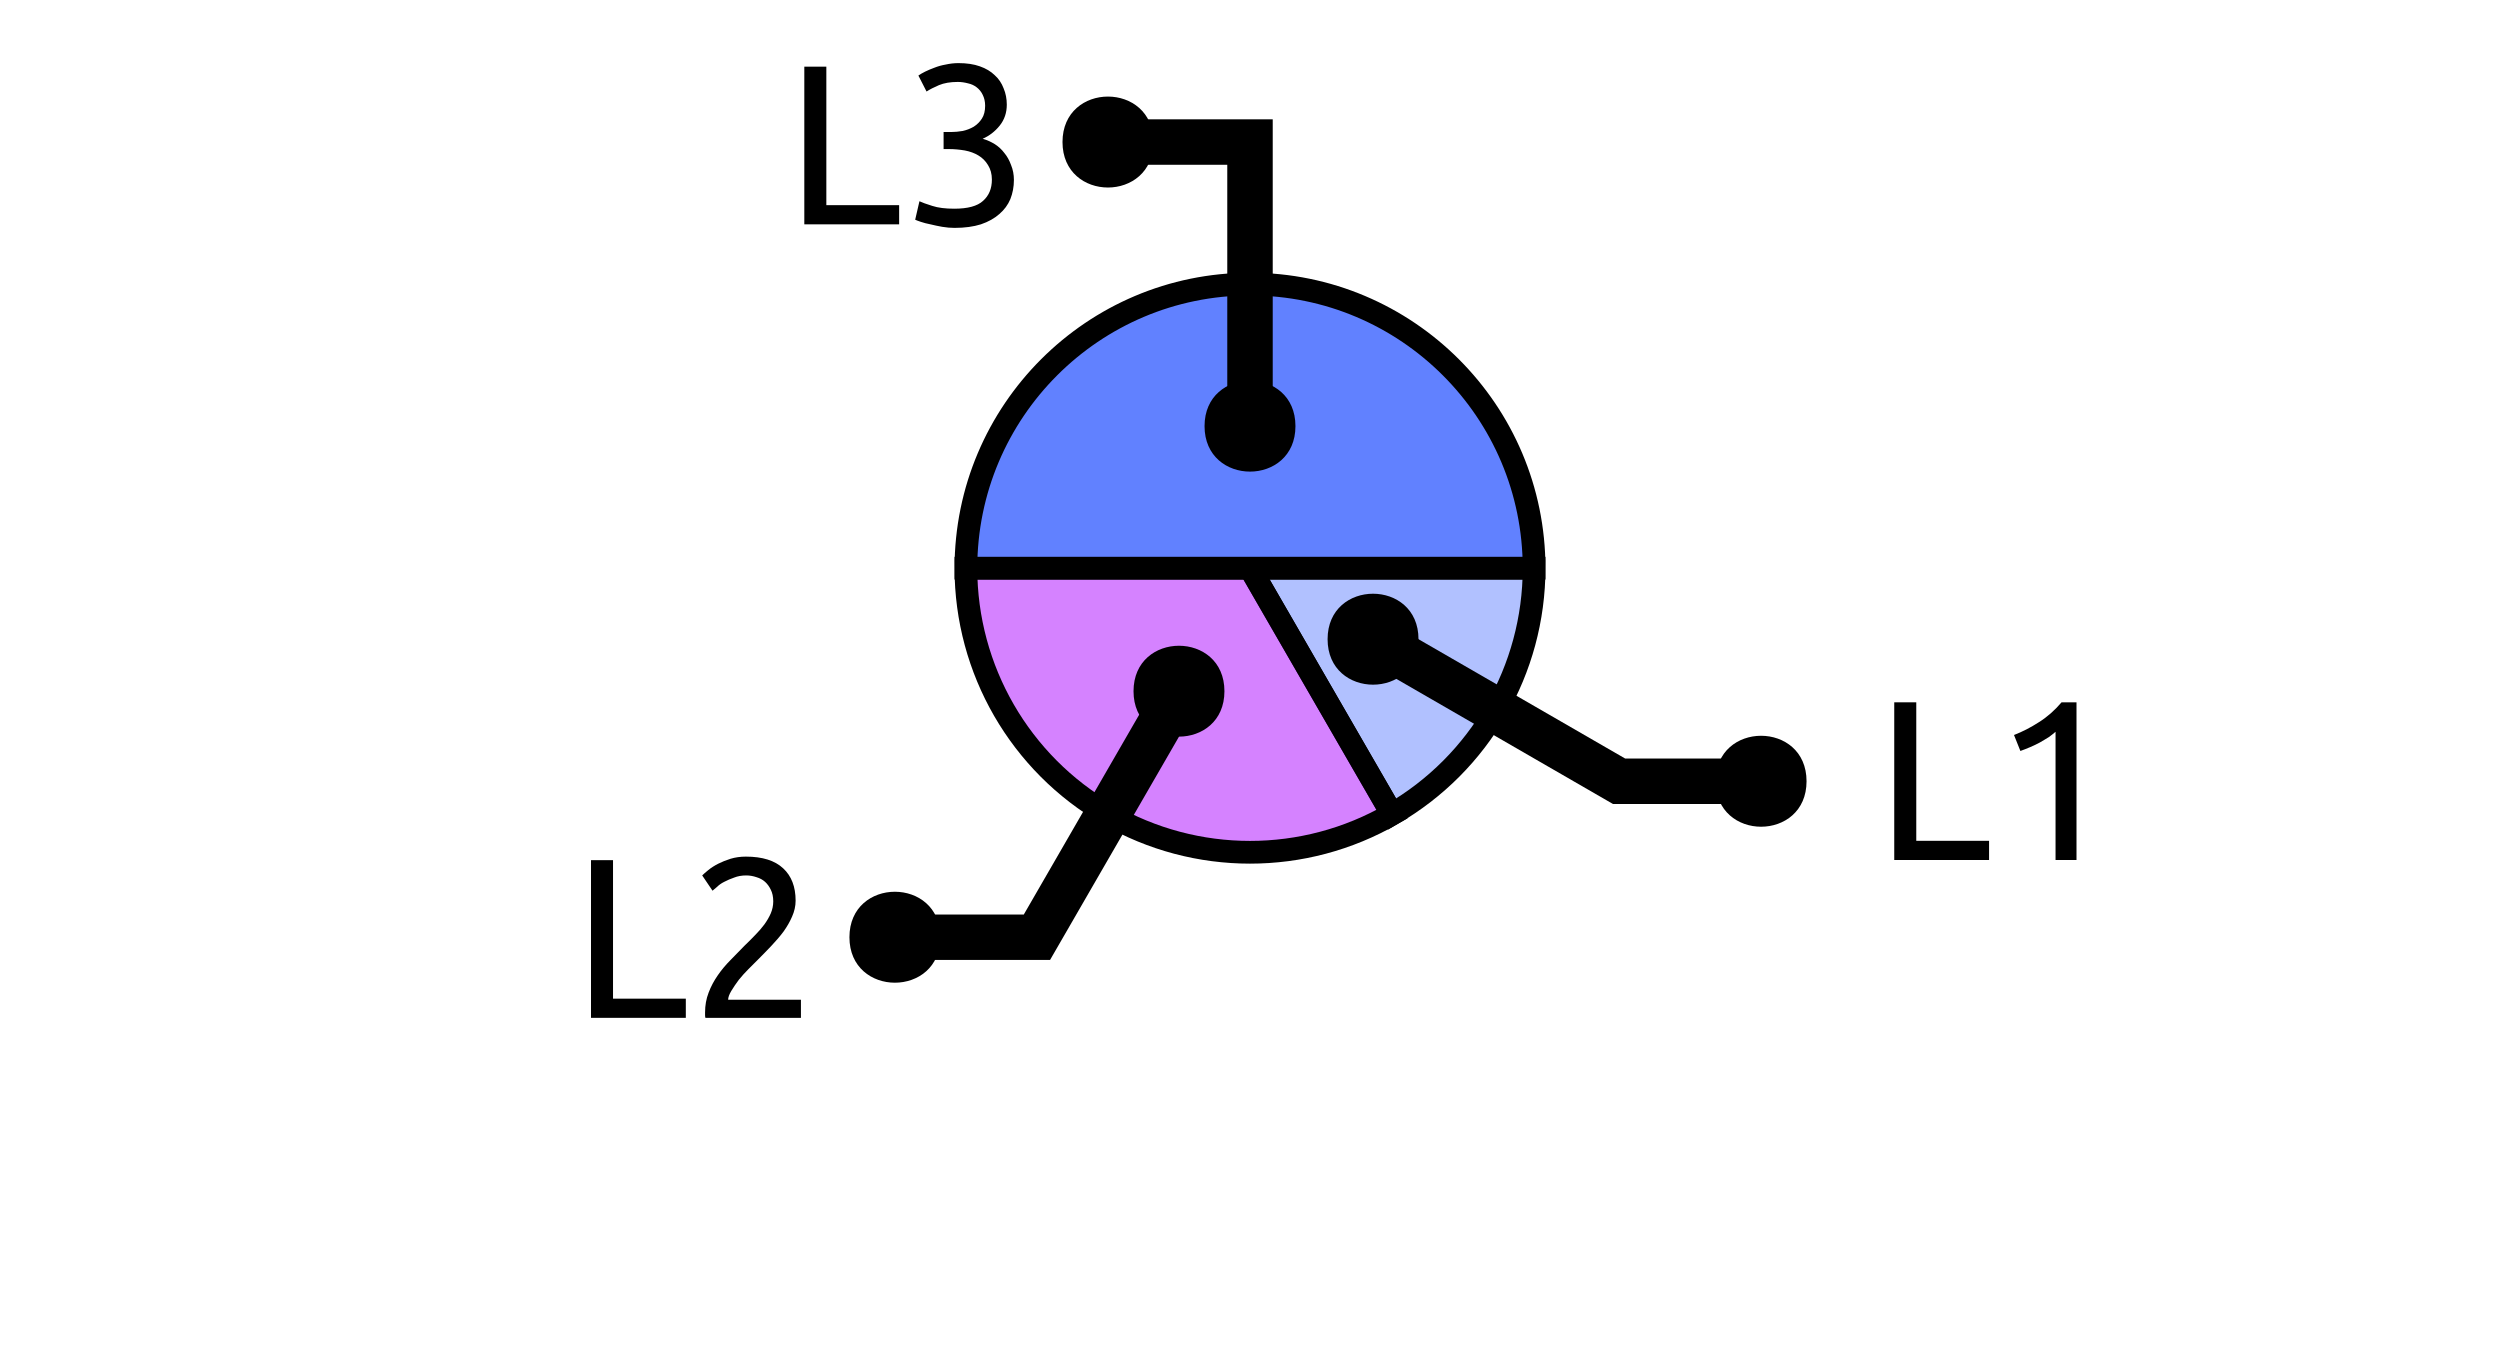
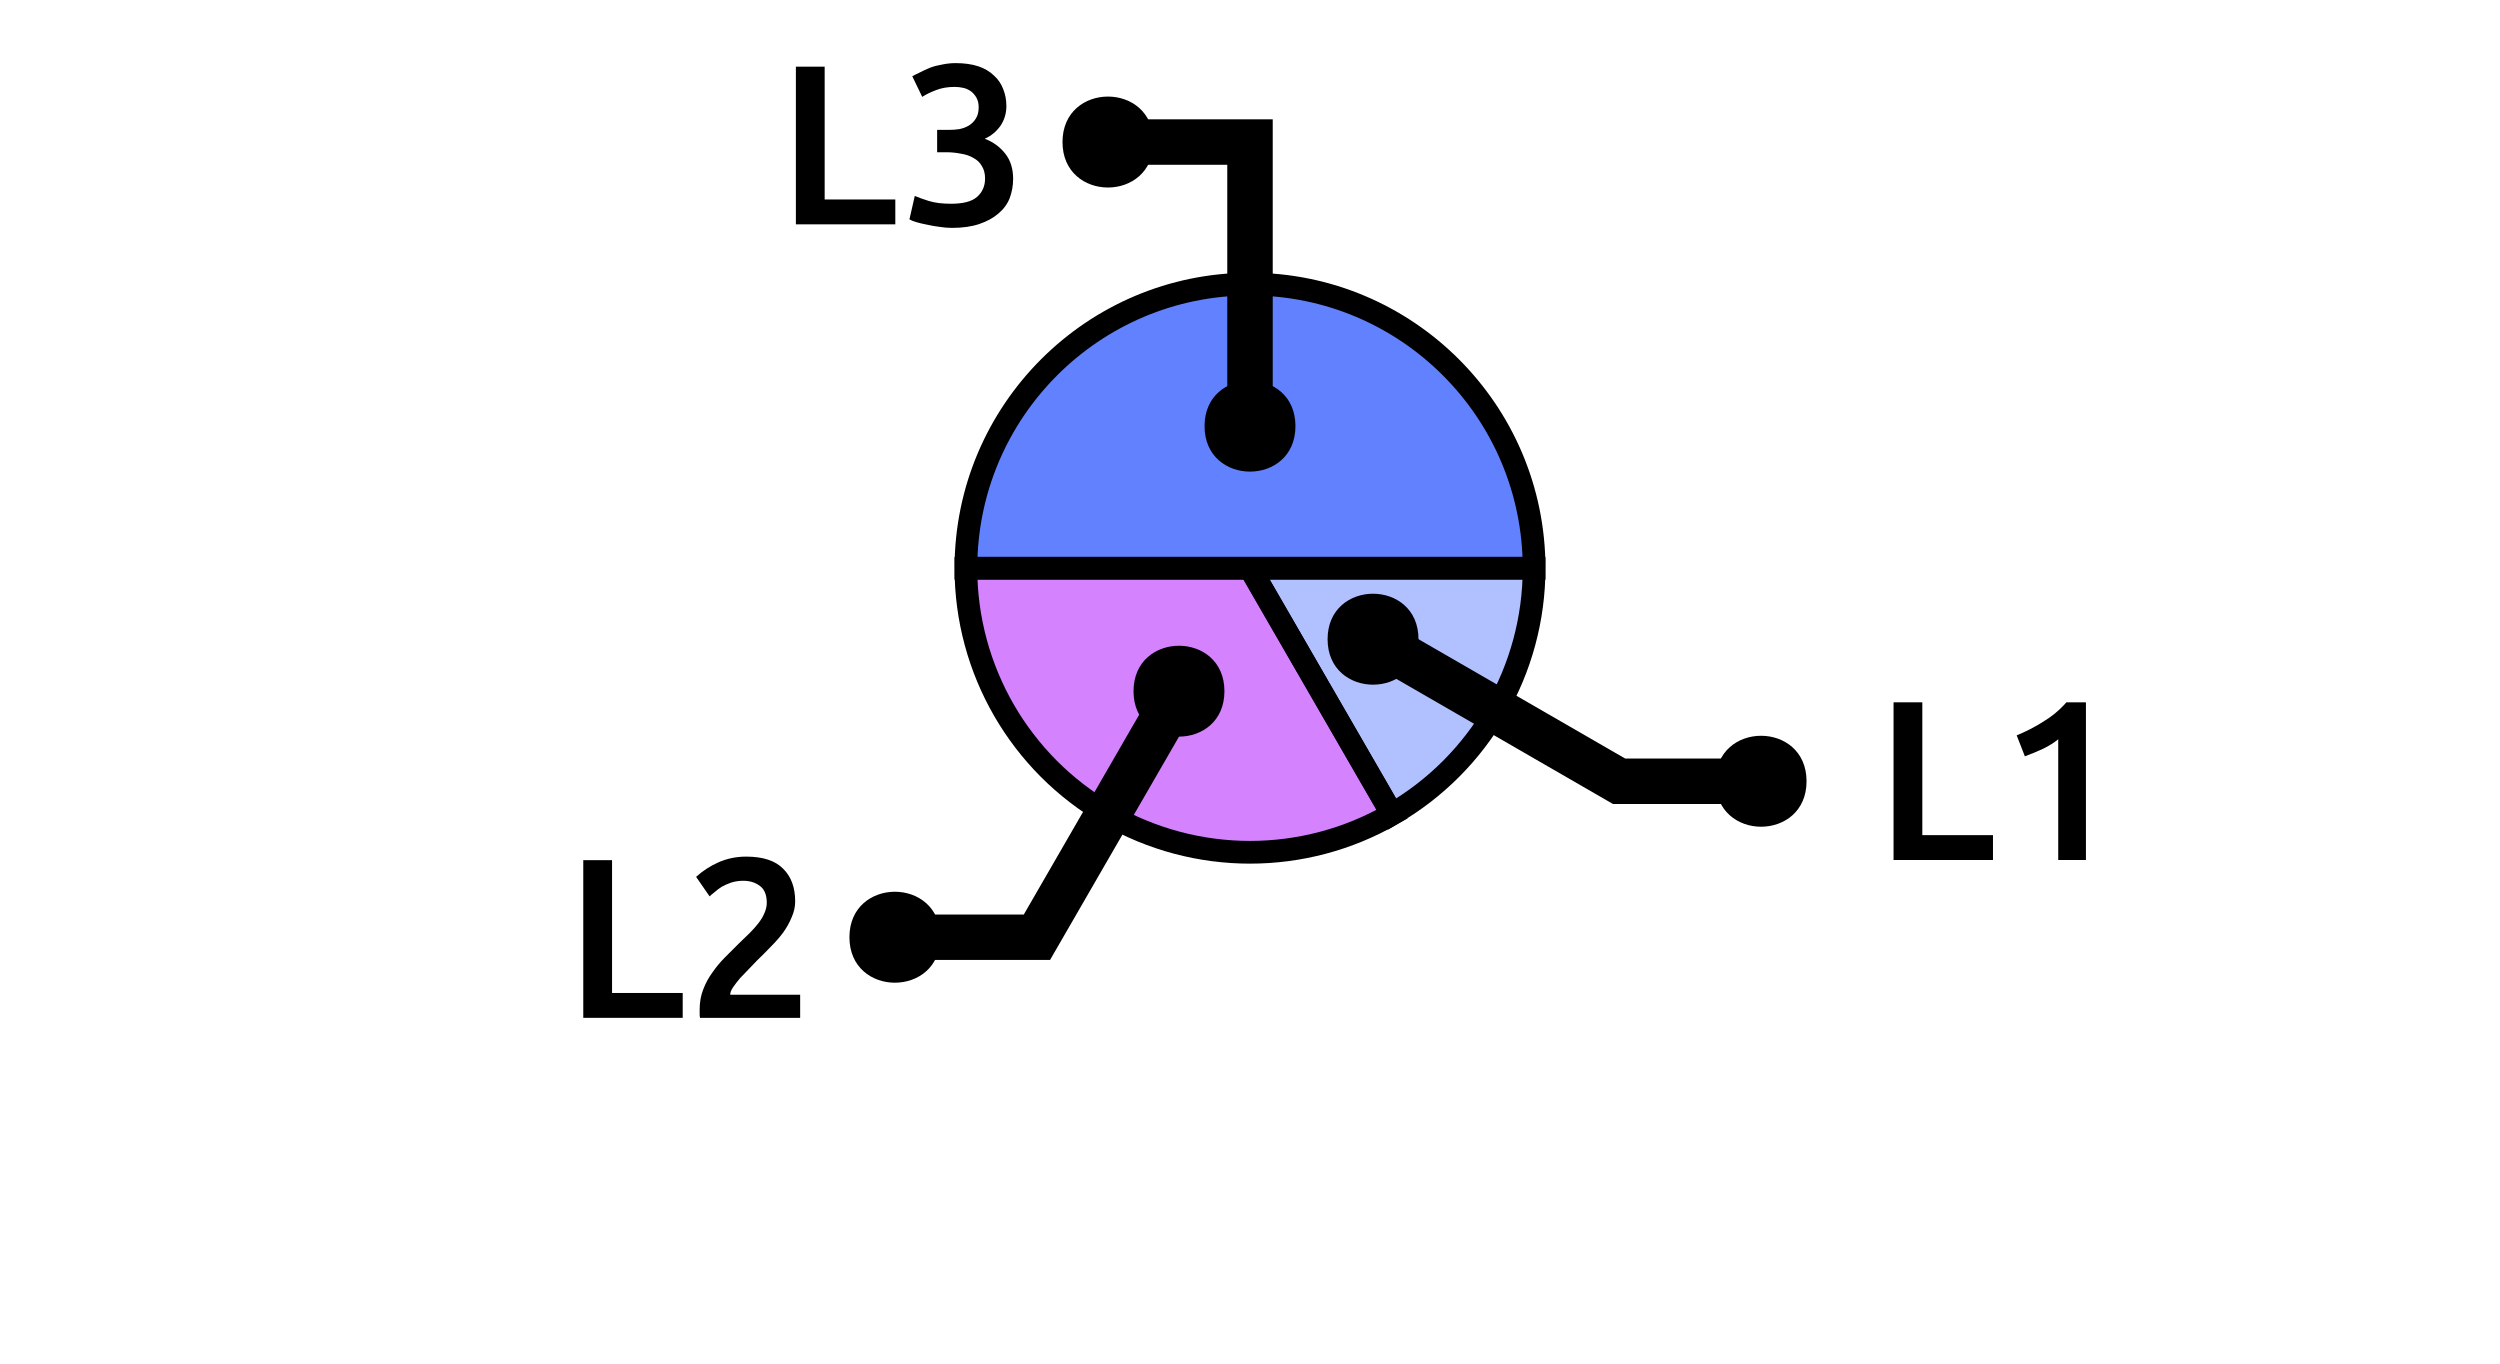
<svg xmlns="http://www.w3.org/2000/svg" xmlns:xlink="http://www.w3.org/1999/xlink" width="110pt" height="60pt" viewBox="0 0 110 60" version="1.1">
  <defs>
    <g>
      <symbol overflow="visible" id="glyph0-0">
        <path style="stroke:none;" d="M 0.5 0 L 0.5 -7.5 L 4.5 -7.5 L 4.5 0 Z M 4 -0.5 L 4 -7 L 1 -7 L 1 -0.5 Z M 4 -0.5 " />
      </symbol>
      <symbol overflow="visible" id="glyph0-1">
-         <path style="stroke:none;" d="M 5.031 -0.844 L 5.031 0 L 0.859 0 L 0.859 -6.938 L 1.828 -6.938 L 1.828 -0.844 Z M 5.031 -0.844 " />
+         <path style="stroke:none;" d="M 5.203 -1.094 L 5.203 0 L 0.828 0 L 0.828 -6.938 L 2.094 -6.938 L 2.094 -1.094 Z M 5.203 -1.094 " />
      </symbol>
      <symbol overflow="visible" id="glyph0-2">
-         <path style="stroke:none;" d="M 0.938 -5.5 C 1.312 -5.645 1.676 -5.832 2.031 -6.062 C 2.395 -6.289 2.727 -6.582 3.031 -6.938 L 3.688 -6.938 L 3.688 0 L 2.766 0 L 2.766 -5.641 C 2.68 -5.566 2.582 -5.488 2.469 -5.406 C 2.352 -5.332 2.223 -5.254 2.078 -5.172 C 1.941 -5.098 1.801 -5.031 1.656 -4.969 C 1.508 -4.906 1.363 -4.848 1.219 -4.797 Z M 0.938 -5.5 " />
+         <path style="stroke:none;" d="M 0.906 -5.484 C 1.289 -5.641 1.676 -5.836 2.062 -6.078 C 2.457 -6.316 2.801 -6.602 3.094 -6.938 L 3.953 -6.938 L 3.953 0 L 2.734 0 L 2.734 -5.312 C 2.555 -5.164 2.332 -5.023 2.062 -4.891 C 1.789 -4.766 1.523 -4.656 1.266 -4.562 Z M 0.906 -5.484 " />
      </symbol>
      <symbol overflow="visible" id="glyph0-3">
-         <path style="stroke:none;" d="M 4.672 -5.156 C 4.672 -4.914 4.617 -4.68 4.516 -4.453 C 4.422 -4.234 4.297 -4.016 4.141 -3.797 C 3.984 -3.586 3.801 -3.375 3.594 -3.156 C 3.395 -2.945 3.195 -2.742 3 -2.547 C 2.883 -2.43 2.75 -2.297 2.594 -2.141 C 2.445 -1.992 2.305 -1.836 2.172 -1.672 C 2.047 -1.504 1.938 -1.344 1.844 -1.188 C 1.75 -1.031 1.703 -0.898 1.703 -0.797 L 4.906 -0.797 L 4.906 0 L 0.703 0 C 0.691 -0.039 0.688 -0.082 0.688 -0.125 C 0.688 -0.164 0.688 -0.203 0.688 -0.234 C 0.688 -0.547 0.738 -0.836 0.844 -1.109 C 0.945 -1.379 1.082 -1.633 1.25 -1.875 C 1.414 -2.113 1.602 -2.336 1.812 -2.547 C 2.02 -2.766 2.223 -2.973 2.422 -3.172 C 2.586 -3.328 2.742 -3.484 2.891 -3.641 C 3.047 -3.797 3.18 -3.953 3.297 -4.109 C 3.41 -4.266 3.504 -4.426 3.578 -4.594 C 3.648 -4.758 3.688 -4.938 3.688 -5.125 C 3.688 -5.332 3.648 -5.504 3.578 -5.641 C 3.516 -5.773 3.43 -5.891 3.328 -5.984 C 3.223 -6.078 3.098 -6.145 2.953 -6.188 C 2.805 -6.238 2.656 -6.266 2.5 -6.266 C 2.301 -6.266 2.125 -6.234 1.969 -6.172 C 1.812 -6.117 1.664 -6.055 1.531 -5.984 C 1.406 -5.922 1.301 -5.848 1.219 -5.766 C 1.133 -5.691 1.066 -5.633 1.016 -5.594 L 0.562 -6.266 C 0.625 -6.328 0.711 -6.406 0.828 -6.5 C 0.953 -6.602 1.098 -6.695 1.266 -6.781 C 1.43 -6.863 1.613 -6.938 1.812 -7 C 2.02 -7.062 2.242 -7.094 2.484 -7.094 C 3.211 -7.094 3.758 -6.922 4.125 -6.578 C 4.488 -6.242 4.672 -5.77 4.672 -5.156 Z M 4.672 -5.156 " />
+         <path style="stroke:none;" d="M 4.812 -5.125 C 4.812 -4.883 4.758 -4.648 4.656 -4.422 C 4.562 -4.191 4.438 -3.969 4.281 -3.75 C 4.125 -3.539 3.941 -3.332 3.734 -3.125 C 3.535 -2.914 3.336 -2.719 3.141 -2.531 C 3.035 -2.426 2.914 -2.301 2.781 -2.156 C 2.645 -2.02 2.516 -1.883 2.391 -1.75 C 2.273 -1.613 2.172 -1.477 2.078 -1.344 C 1.992 -1.219 1.953 -1.109 1.953 -1.016 L 5.031 -1.016 L 5.031 0 L 0.625 0 C 0.613 -0.051 0.609 -0.113 0.609 -0.188 C 0.609 -0.27 0.609 -0.332 0.609 -0.375 C 0.609 -0.688 0.66 -0.977 0.766 -1.25 C 0.867 -1.52 1.004 -1.77 1.172 -2 C 1.336 -2.238 1.523 -2.461 1.734 -2.672 C 1.941 -2.879 2.145 -3.082 2.344 -3.281 C 2.508 -3.438 2.664 -3.586 2.812 -3.734 C 2.957 -3.879 3.082 -4.02 3.188 -4.156 C 3.301 -4.301 3.391 -4.445 3.453 -4.594 C 3.523 -4.75 3.562 -4.906 3.562 -5.062 C 3.562 -5.414 3.457 -5.664 3.25 -5.812 C 3.051 -5.957 2.812 -6.031 2.531 -6.031 C 2.344 -6.031 2.164 -6.004 2 -5.953 C 1.844 -5.898 1.703 -5.836 1.578 -5.766 C 1.461 -5.691 1.359 -5.613 1.266 -5.531 C 1.172 -5.457 1.098 -5.395 1.047 -5.344 L 0.453 -6.203 C 0.734 -6.461 1.062 -6.676 1.438 -6.844 C 1.812 -7.008 2.219 -7.094 2.656 -7.094 C 3.395 -7.094 3.938 -6.914 4.281 -6.562 C 4.633 -6.219 4.812 -5.738 4.812 -5.125 Z M 4.812 -5.125 " />
      </symbol>
      <symbol overflow="visible" id="glyph0-4">
-         <path style="stroke:none;" d="M 2.266 -0.688 C 2.859 -0.688 3.281 -0.801 3.531 -1.031 C 3.789 -1.258 3.922 -1.57 3.922 -1.969 C 3.922 -2.219 3.863 -2.43 3.75 -2.609 C 3.645 -2.785 3.504 -2.926 3.328 -3.031 C 3.16 -3.133 2.961 -3.207 2.734 -3.25 C 2.504 -3.289 2.27 -3.312 2.031 -3.312 L 1.797 -3.312 L 1.797 -4.062 L 2.125 -4.062 C 2.289 -4.062 2.461 -4.078 2.641 -4.109 C 2.816 -4.148 2.977 -4.211 3.125 -4.297 C 3.27 -4.391 3.391 -4.508 3.484 -4.656 C 3.578 -4.801 3.625 -4.988 3.625 -5.219 C 3.625 -5.406 3.586 -5.566 3.516 -5.703 C 3.453 -5.836 3.363 -5.945 3.25 -6.031 C 3.145 -6.113 3.02 -6.172 2.875 -6.203 C 2.727 -6.242 2.578 -6.266 2.422 -6.266 C 2.098 -6.266 1.82 -6.219 1.594 -6.125 C 1.375 -6.031 1.191 -5.938 1.047 -5.844 L 0.688 -6.547 C 0.758 -6.598 0.859 -6.656 0.984 -6.719 C 1.109 -6.781 1.242 -6.836 1.391 -6.891 C 1.547 -6.953 1.711 -7 1.891 -7.031 C 2.066 -7.07 2.254 -7.094 2.453 -7.094 C 2.816 -7.094 3.129 -7.047 3.391 -6.953 C 3.66 -6.859 3.879 -6.727 4.047 -6.562 C 4.223 -6.406 4.352 -6.211 4.438 -5.984 C 4.531 -5.766 4.578 -5.523 4.578 -5.266 C 4.578 -4.91 4.473 -4.602 4.266 -4.344 C 4.055 -4.082 3.805 -3.891 3.516 -3.766 C 3.703 -3.711 3.879 -3.633 4.047 -3.531 C 4.211 -3.426 4.352 -3.297 4.469 -3.141 C 4.594 -2.992 4.691 -2.816 4.766 -2.609 C 4.848 -2.41 4.891 -2.191 4.891 -1.953 C 4.891 -1.648 4.836 -1.367 4.734 -1.109 C 4.629 -0.859 4.469 -0.641 4.25 -0.453 C 4.039 -0.266 3.77 -0.113 3.438 0 C 3.113 0.102 2.727 0.156 2.281 0.156 C 2.102 0.156 1.922 0.141 1.734 0.109 C 1.555 0.078 1.383 0.039 1.219 0 C 1.062 -0.031 0.922 -0.066 0.797 -0.109 C 0.68 -0.148 0.598 -0.18 0.547 -0.203 L 0.734 -1.016 C 0.848 -0.961 1.035 -0.895 1.297 -0.812 C 1.555 -0.727 1.879 -0.688 2.266 -0.688 Z M 2.266 -0.688 " />
+         <path style="stroke:none;" d="M 2.359 0.156 C 2.18 0.156 1.992 0.141 1.797 0.109 C 1.609 0.086 1.43 0.055 1.266 0.016 C 1.098 -0.016 0.941 -0.051 0.797 -0.094 C 0.66 -0.133 0.555 -0.176 0.484 -0.219 L 0.719 -1.25 C 0.863 -1.188 1.066 -1.113 1.328 -1.031 C 1.598 -0.945 1.926 -0.906 2.312 -0.906 C 2.844 -0.906 3.223 -1.004 3.453 -1.203 C 3.691 -1.41 3.812 -1.68 3.812 -2.016 C 3.812 -2.234 3.766 -2.414 3.672 -2.562 C 3.586 -2.719 3.461 -2.836 3.297 -2.922 C 3.141 -3.016 2.957 -3.078 2.75 -3.109 C 2.551 -3.148 2.344 -3.172 2.125 -3.172 L 1.703 -3.172 L 1.703 -4.156 L 2.203 -4.156 C 2.359 -4.156 2.516 -4.164 2.672 -4.188 C 2.828 -4.219 2.969 -4.27 3.094 -4.344 C 3.227 -4.426 3.332 -4.531 3.406 -4.656 C 3.488 -4.781 3.531 -4.945 3.531 -5.156 C 3.531 -5.312 3.5 -5.445 3.438 -5.562 C 3.375 -5.676 3.297 -5.77 3.203 -5.844 C 3.109 -5.914 3 -5.969 2.875 -6 C 2.75 -6.031 2.613 -6.047 2.469 -6.047 C 2.164 -6.047 1.895 -6 1.656 -5.906 C 1.426 -5.82 1.223 -5.723 1.047 -5.609 L 0.609 -6.516 C 0.703 -6.566 0.816 -6.625 0.953 -6.688 C 1.086 -6.758 1.234 -6.828 1.391 -6.891 C 1.555 -6.953 1.734 -7 1.922 -7.031 C 2.109 -7.07 2.305 -7.094 2.516 -7.094 C 2.898 -7.094 3.234 -7.047 3.516 -6.953 C 3.797 -6.859 4.023 -6.723 4.203 -6.547 C 4.391 -6.379 4.523 -6.18 4.609 -5.953 C 4.703 -5.723 4.75 -5.473 4.75 -5.203 C 4.75 -4.879 4.66 -4.586 4.484 -4.328 C 4.305 -4.078 4.078 -3.891 3.797 -3.766 C 4.16 -3.629 4.457 -3.414 4.688 -3.125 C 4.926 -2.832 5.047 -2.457 5.047 -2 C 5.047 -1.695 4.992 -1.41 4.891 -1.141 C 4.785 -0.879 4.617 -0.656 4.391 -0.469 C 4.172 -0.281 3.895 -0.129 3.562 -0.016 C 3.227 0.098 2.828 0.156 2.359 0.156 Z M 2.359 0.156 " />
      </symbol>
    </g>
    <clipPath id="clip1">
      <path d="M 28 10 L 76 10 L 76 50 L 28 50 Z M 28 10 " />
    </clipPath>
    <clipPath id="clip2">
      <path d="M 32 0 L 106 0 L 106 50 L 32 50 Z M 32 0 " />
    </clipPath>
    <clipPath id="clip3">
      <path d="M 11 2 L 81 2 L 81 50 L 11 50 Z M 11 2 " />
    </clipPath>
  </defs>
  <g id="surface2">
    <path style="fill-rule:nonzero;fill:rgb(38.039%,50.588%,100%);fill-opacity:0.49;stroke-width:1;stroke-linecap:butt;stroke-linejoin:miter;stroke:rgb(0%,0%,0%);stroke-opacity:1;stroke-miterlimit:10;" d="M 55 25 L 67.5 25 C 67.5 29.465 65.117 33.594 61.25 35.824 Z M 55 25 " />
    <path style=" stroke:none;fill-rule:nonzero;fill:rgb(66.667%,0%,100%);fill-opacity:0.49;" d="M 55 25 L 61.25 35.824 C 57.383 38.059 52.617 38.059 48.75 35.824 C 44.883 33.594 42.5 29.465 42.5 25 Z M 55 25 " />
    <g clip-path="url(#clip1)" clip-rule="nonzero">
      <path style="fill:none;stroke-width:1;stroke-linecap:butt;stroke-linejoin:miter;stroke:rgb(0%,0%,0%);stroke-opacity:1;stroke-miterlimit:10;" d="M 55 25 L 61.25 35.824 C 57.383 38.059 52.617 38.059 48.75 35.824 C 44.883 33.594 42.5 29.465 42.5 25 Z M 55 25 " />
    </g>
    <path style="fill-rule:nonzero;fill:rgb(38.039%,50.588%,100%);fill-opacity:1;stroke-width:1;stroke-linecap:butt;stroke-linejoin:miter;stroke:rgb(0%,0%,0%);stroke-opacity:1;stroke-miterlimit:10;" d="M 55 25 L 42.5 25 C 42.5 18.098 48.098 12.5 55 12.5 C 61.902 12.5 67.5 18.098 67.5 25 Z M 55 25 " />
    <g style="fill:rgb(0%,0%,0%);fill-opacity:1;">
      <use xlink:href="#glyph0-1" x="82.488" y="37.84" />
-       <use xlink:href="#glyph0-2" x="87.678" y="37.84" />
+       <use xlink:href="#glyph0-2" x="87.828" y="37.84" />
    </g>
    <g clip-path="url(#clip2)" clip-rule="nonzero">
-       <path style="fill:none;stroke-width:2;stroke-linecap:butt;stroke-linejoin:miter;stroke:rgb(0%,0%,0%);stroke-opacity:1;stroke-miterlimit:10;" d="M 60.414 28.125 L 71.238 34.375 L 77.488 34.375 M 93.316 37.84 " />
+       <path style="fill:none;stroke-width:2;stroke-linecap:butt;stroke-linejoin:miter;stroke:rgb(0%,0%,0%);stroke-opacity:1;stroke-miterlimit:10;" d="M 60.414 28.125 L 71.238 34.375 L 77.488 34.375 M 93.508 37.84 " />
    </g>
    <path style=" stroke:none;fill-rule:nonzero;fill:rgb(0%,0%,0%);fill-opacity:1;" d="M 62.414 28.125 C 62.414 30.793 58.414 30.793 58.414 28.125 C 58.414 25.457 62.414 25.457 62.414 28.125 L 79.488 34.375 C 79.488 37.043 75.488 37.043 75.488 34.375 C 75.488 31.707 79.488 31.707 79.488 34.375 " />
    <g style="fill:rgb(0%,0%,0%);fill-opacity:1;">
-       <use xlink:href="#glyph0-1" x="25.145" y="44.785" />
-       <use xlink:href="#glyph0-3" x="30.335" y="44.785" />
+       <use xlink:href="#glyph0-1" x="24.836" y="44.785" />
+       <use xlink:href="#glyph0-3" x="30.176" y="44.785" />
    </g>
    <g clip-path="url(#clip3)" clip-rule="nonzero">
-       <path style="fill:none;stroke-width:2;stroke-linecap:butt;stroke-linejoin:miter;stroke:rgb(0%,0%,0%);stroke-opacity:1;stroke-miterlimit:10;" d="M 51.875 30.414 L 45.625 41.238 L 39.375 41.238 M 35.973 44.785 " />
+       <path style="fill:none;stroke-width:2;stroke-linecap:butt;stroke-linejoin:miter;stroke:rgb(0%,0%,0%);stroke-opacity:1;stroke-miterlimit:10;" d="M 51.875 30.414 L 45.625 41.238 L 39.375 41.238 M 35.855 44.785 " />
    </g>
    <path style=" stroke:none;fill-rule:nonzero;fill:rgb(0%,0%,0%);fill-opacity:1;" d="M 53.875 30.414 C 53.875 33.078 49.875 33.078 49.875 30.414 C 49.875 27.746 53.875 27.746 53.875 30.414 L 41.375 41.238 C 41.375 43.906 37.375 43.906 37.375 41.238 C 37.375 38.57 41.375 38.57 41.375 41.238 " />
    <g style="fill:rgb(0%,0%,0%);fill-opacity:1;">
-       <use xlink:href="#glyph0-1" x="34.531" y="9.871" />
-       <use xlink:href="#glyph0-4" x="39.721" y="9.871" />
+       <use xlink:href="#glyph0-1" x="34.191" y="9.871" />
+       <use xlink:href="#glyph0-4" x="39.531" y="9.871" />
    </g>
-     <path style="fill:none;stroke-width:2;stroke-linecap:butt;stroke-linejoin:miter;stroke:rgb(0%,0%,0%);stroke-opacity:1;stroke-miterlimit:10;" d="M 55 18.75 L 55 6.25 L 48.75 6.25 M 45.359 9.871 " />
+     <path style="fill:none;stroke-width:2;stroke-linecap:butt;stroke-linejoin:miter;stroke:rgb(0%,0%,0%);stroke-opacity:1;stroke-miterlimit:10;" d="M 55 18.75 L 55 6.25 L 48.75 6.25 M 45.211 9.871 " />
    <path style=" stroke:none;fill-rule:nonzero;fill:rgb(0%,0%,0%);fill-opacity:1;" d="M 57 18.75 C 57 21.418 53 21.418 53 18.75 C 53 16.082 57 16.082 57 18.75 L 50.75 6.25 C 50.75 8.918 46.75 8.918 46.75 6.25 C 46.75 3.582 50.75 3.582 50.75 6.25 " />
  </g>
</svg>
